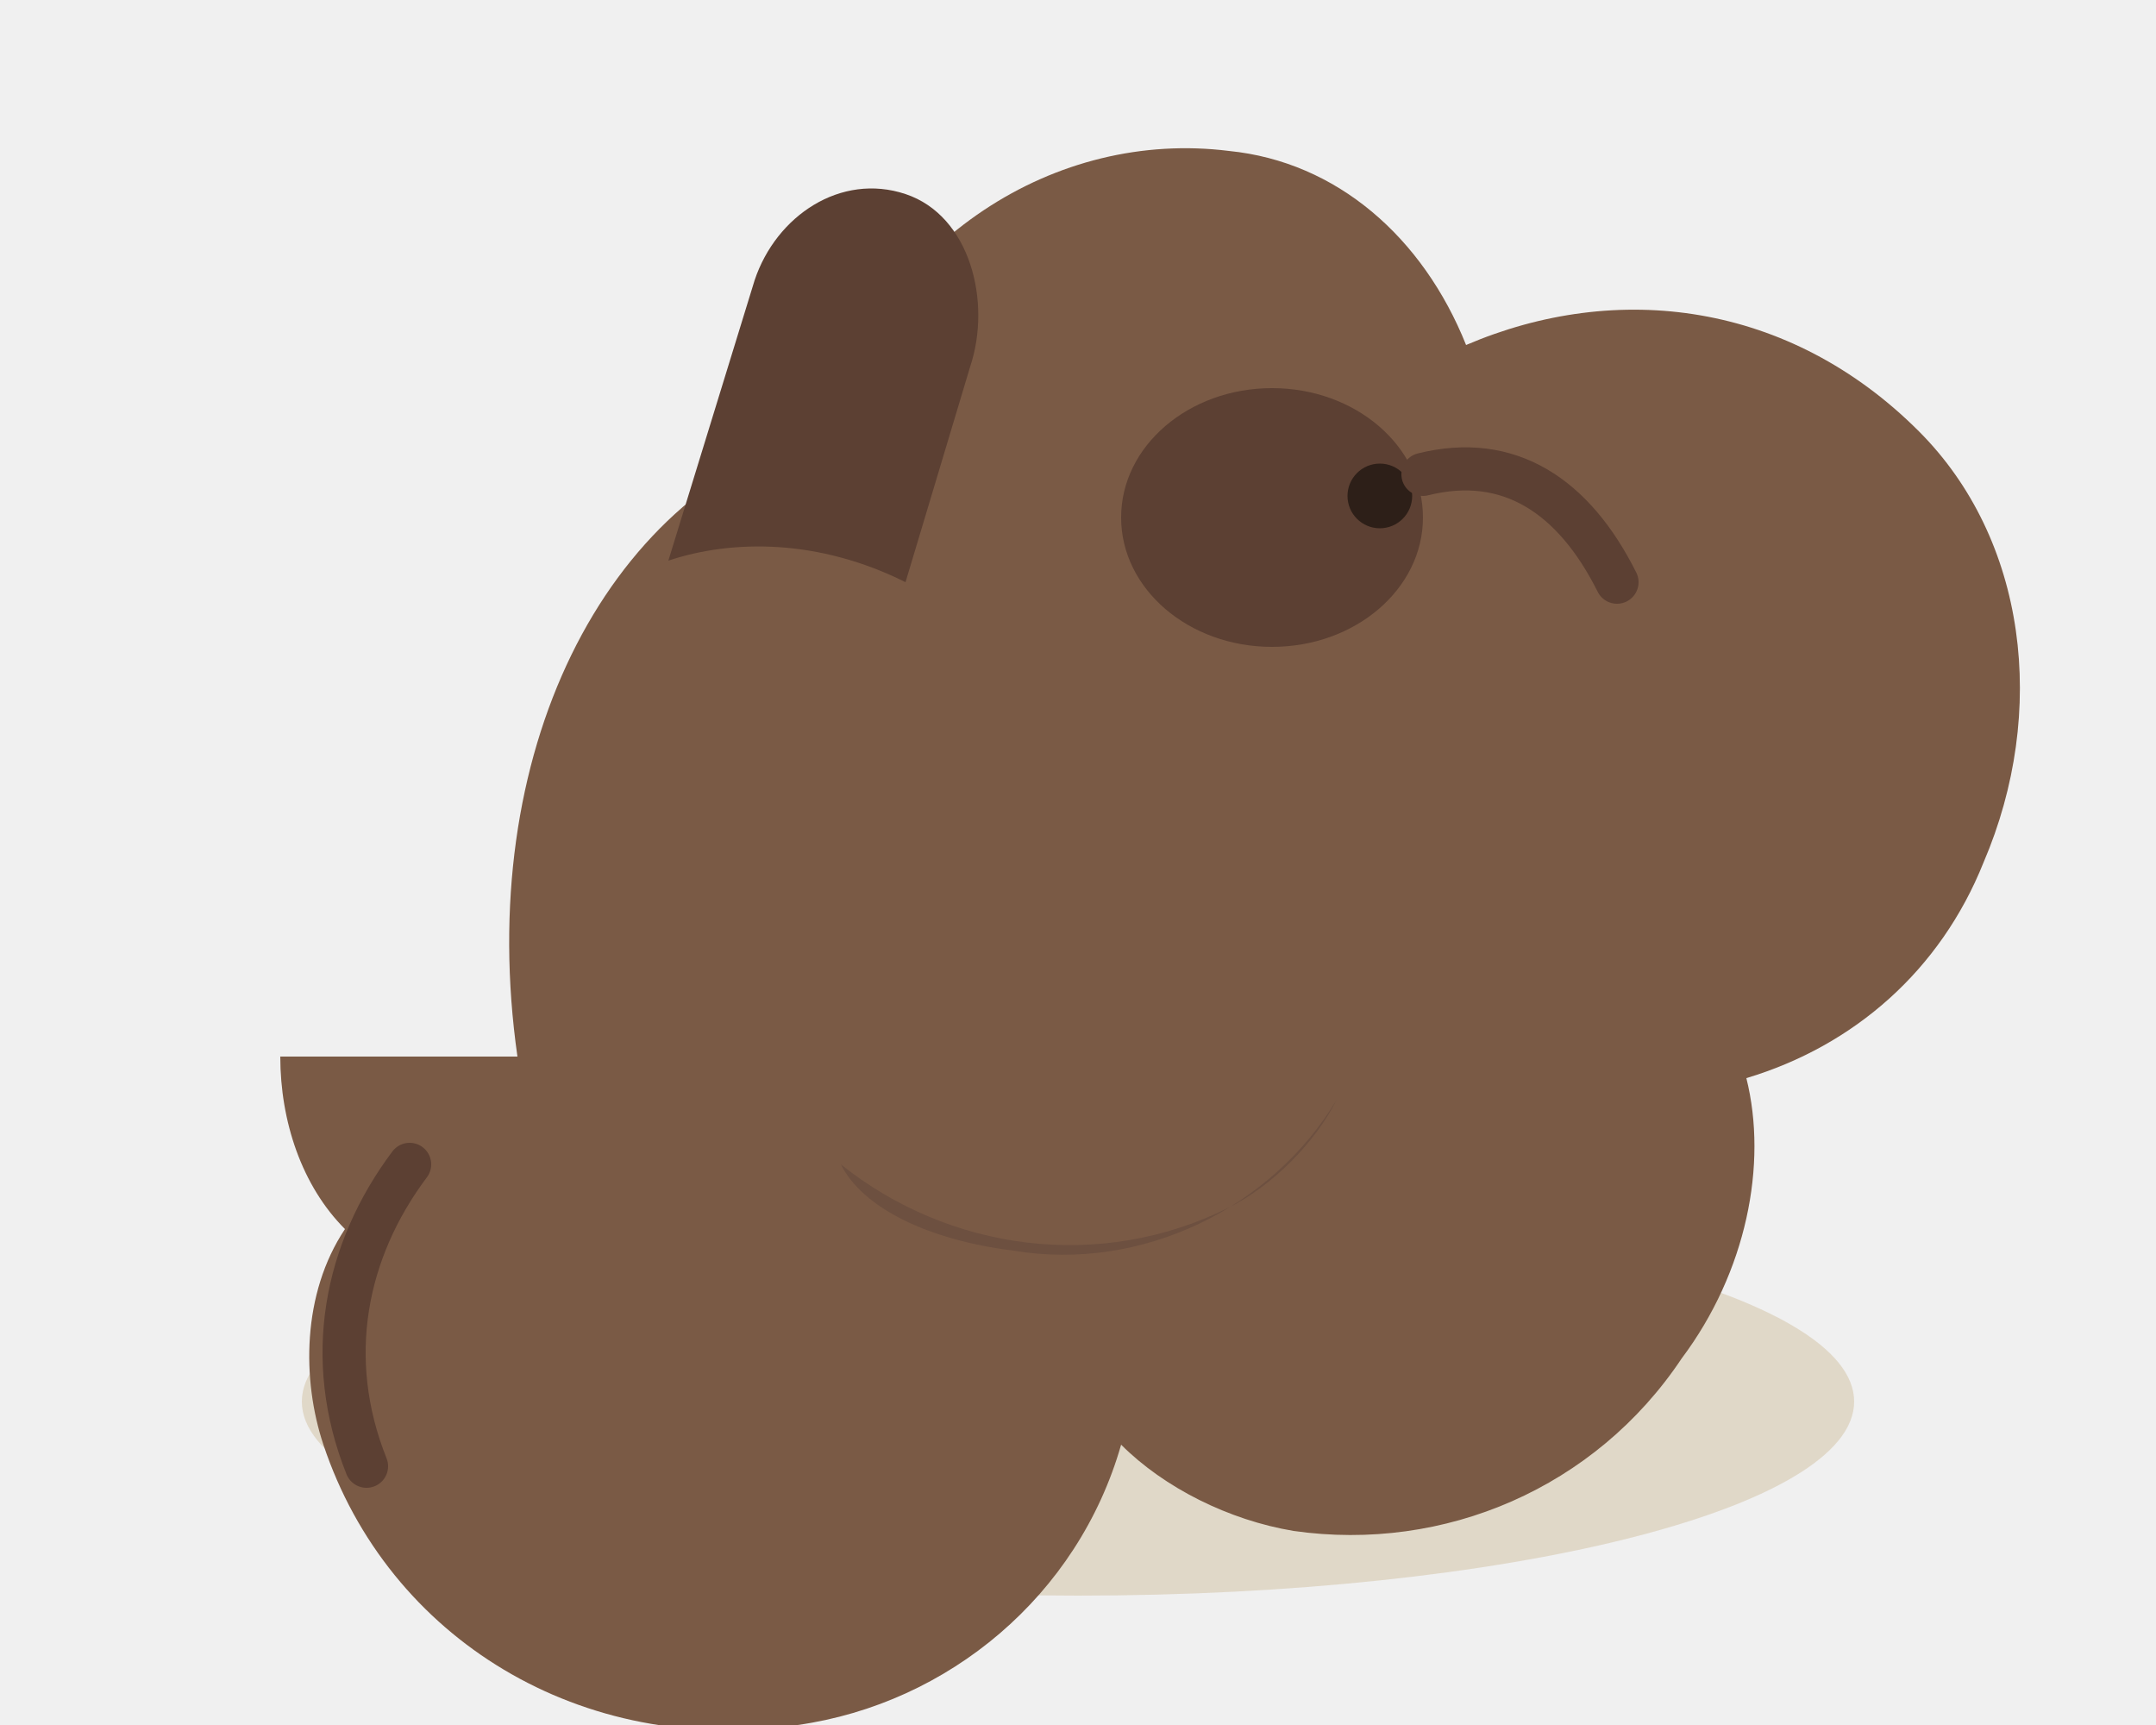
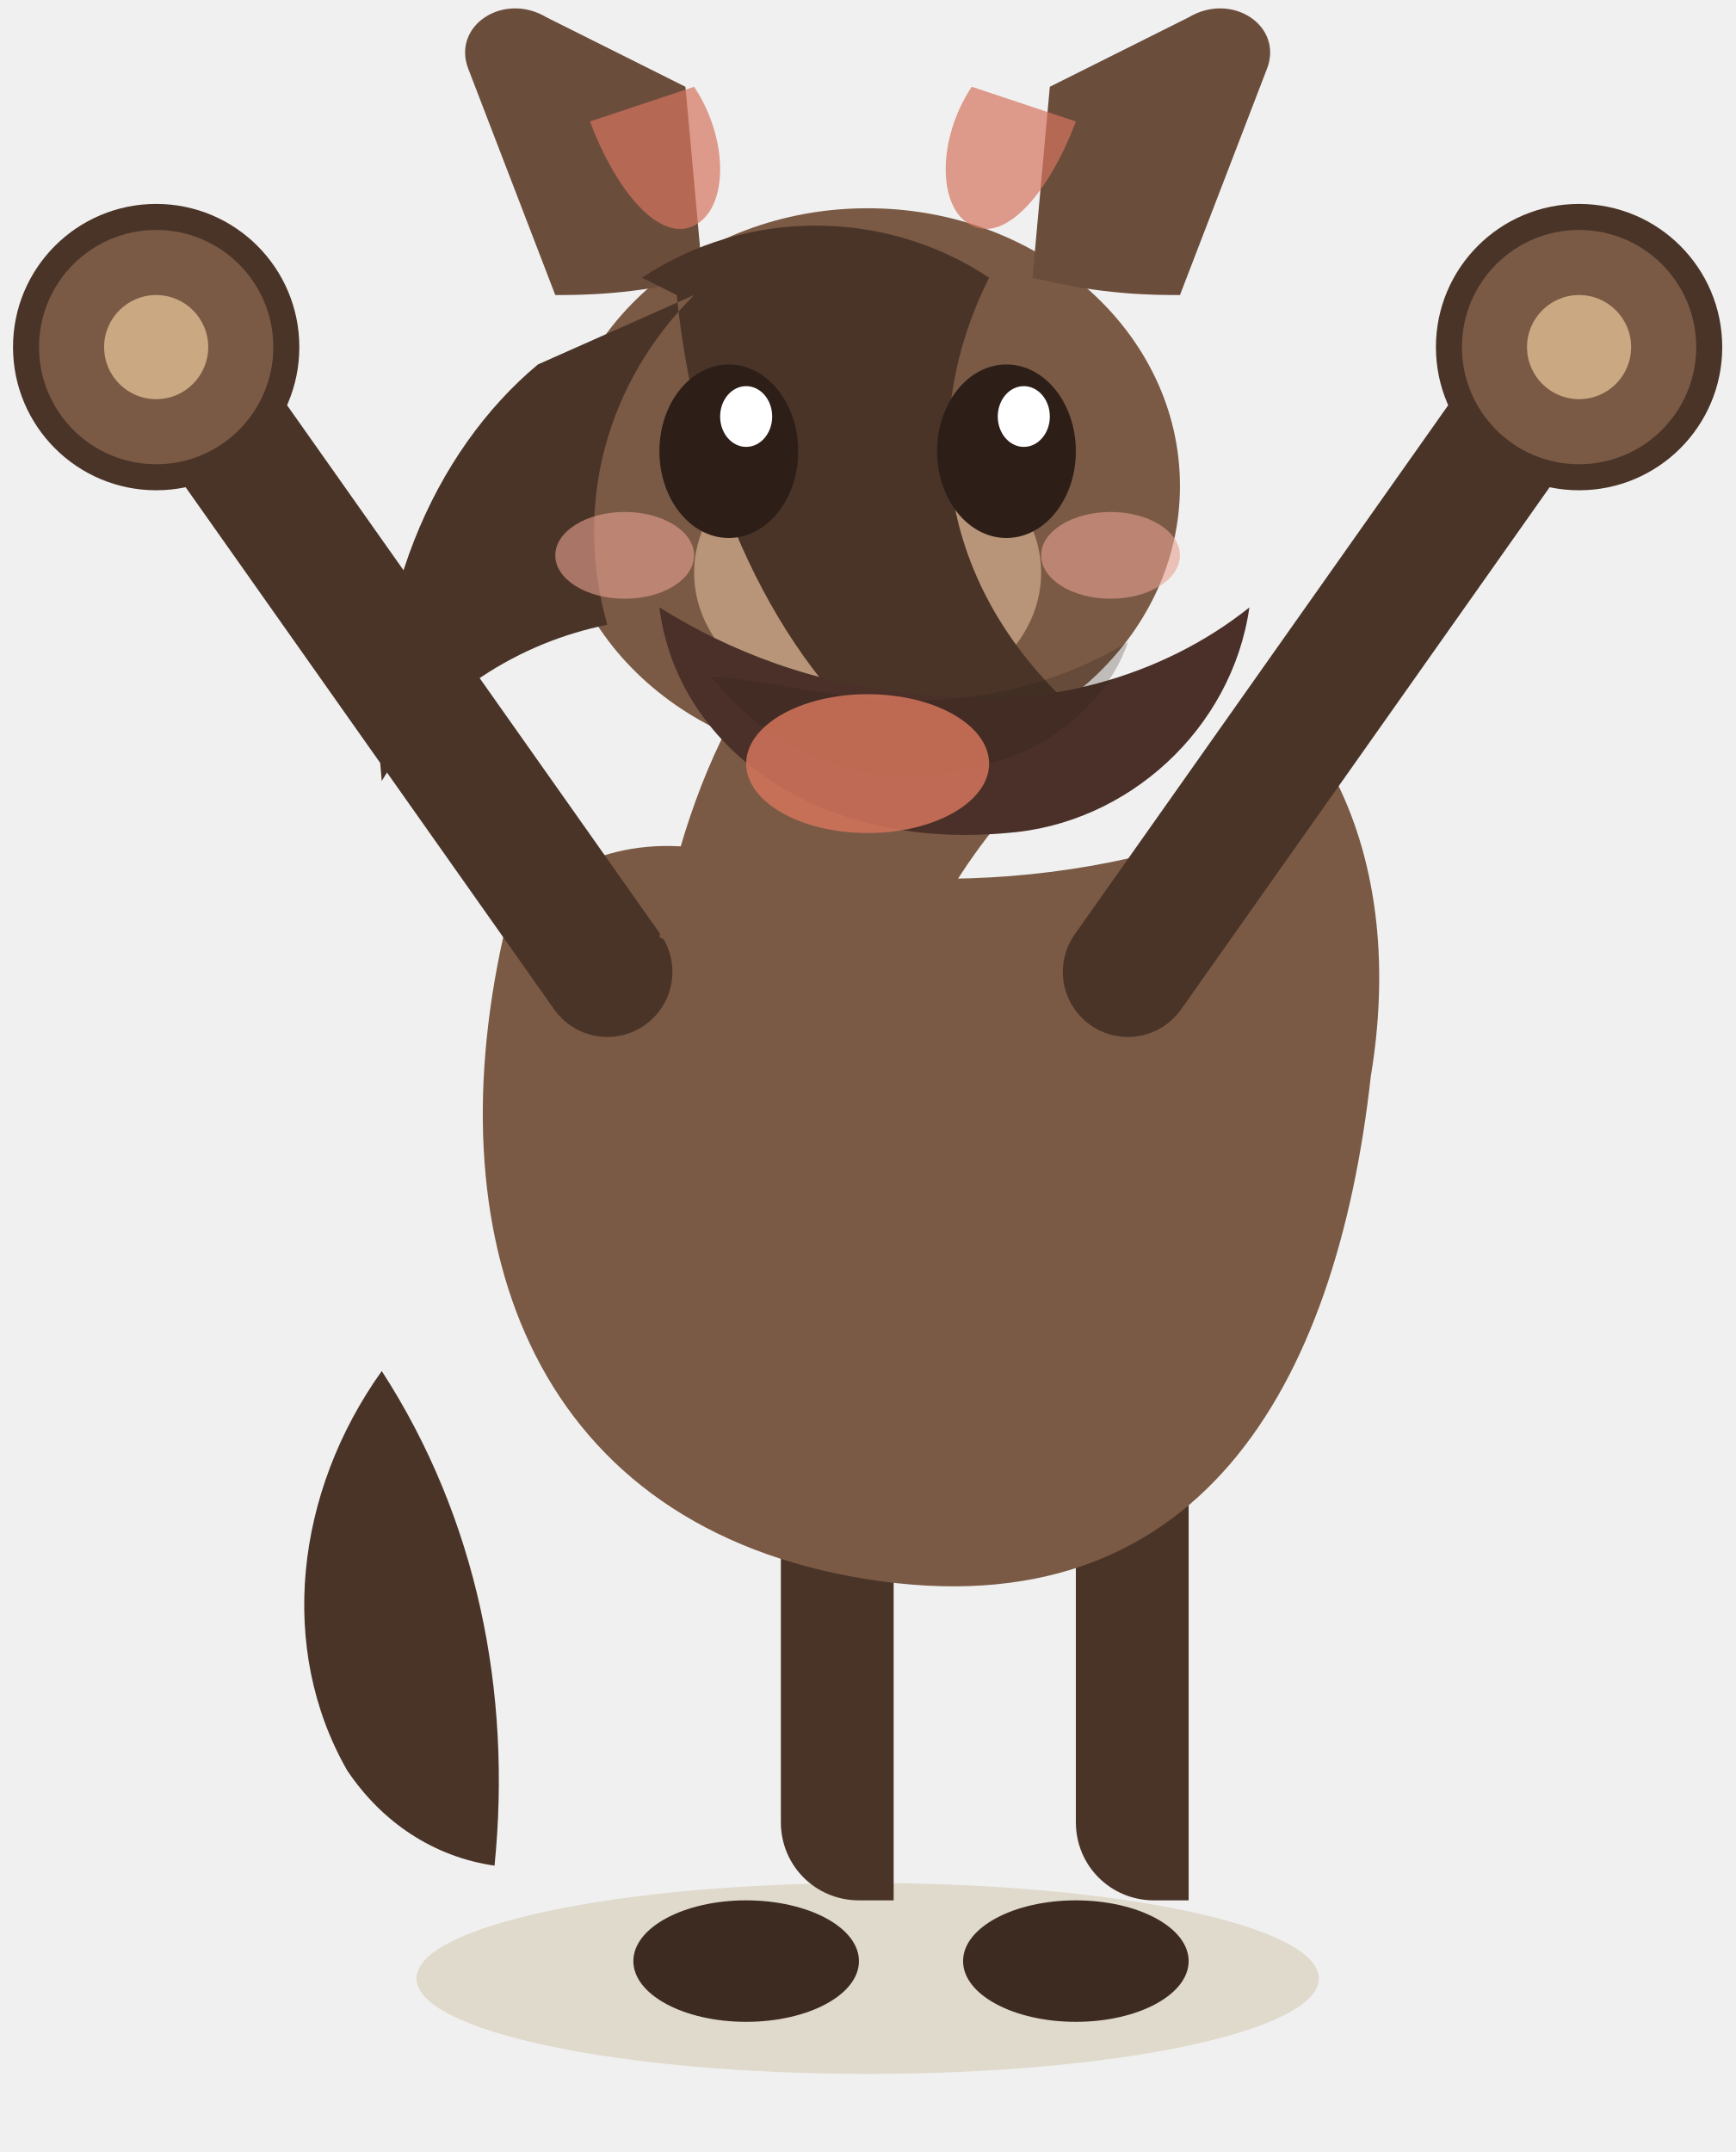
- <svg xmlns="http://www.w3.org/2000/svg" viewBox="0 0 200 160" fill="none" aria-hidden="true">
-   <ellipse cx="100" cy="130" rx="72" ry="18" fill="#d4c4a8" opacity="0.55" />
-   <path fill="#7a5a45" d="M48 98c-4-28 8-52 28-58 6-18 22-28 38-26 10 1 18 8 22 18 14-6 30-4 42 8 10 10 12 26 6 40-4 10-12 17-22 20 2 8 0 18-6 26-8 12-22 18-36 16-6-1-12-4-16-8-4 14-16 24-30 26-20 3-38-8-44-26-2-6-2-14 2-20-4-4-6-10-6-16Z" />
-   <path fill="#5c4033" d="m62 52 8-26c2-6 8-10 14-8s8 10 6 16l-6 20c-8-4-16-4-22-2Z" />
-   <ellipse cx="118" cy="48" rx="14" ry="12" fill="#5c4033" />
-   <circle cx="128" cy="46" r="3" fill="#2d1f18" />
-   <path stroke="#5c4033" stroke-width="4" stroke-linecap="round" d="M132 44c8-2 14 2 18 10M38 108c-6 8-8 18-4 28" />
-   <path fill="#6d5040" d="M78 108c10 8 24 10 36 4 4-2 8-6 10-10-6 10-18 16-30 14-8-1-14-4-16-8Z" />
+ <svg xmlns="http://www.w3.org/2000/svg" viewBox="0 0 200 248" fill="none" aria-hidden="true">
+   <ellipse cx="100" cy="228" rx="52" ry="11" fill="#c9b896" opacity="0.4" />
+   <path fill="#4a3428" d="M44 158c-10 14-12 32-4 46 4 6 10 10 17 11 2-20-2-40-13-57Z" />
+   <path fill="#4a3428" d="M76 162h14v48c0 5 4 9 9 9h4v-52l-6-34h-21v29Z" />
+   <path fill="#4a3428" d="M110 162h14v48c0 5 4 9 9 9h4v-52l-6-34h-21v29Z" />
+   <ellipse cx="86" cy="226" rx="13" ry="7" fill="#3d2b22" />
+   <ellipse cx="124" cy="226" rx="13" ry="7" fill="#3d2b22" />
+   <ellipse cx="100" cy="138" rx="32" ry="36" fill="#8f6f56" opacity="0.45" />
+   <path fill="#7a5a45" d="M58 108c-8 36 4 68 42 74s54-22 58-58c2-12 1-24-4-34-22 12-48 14-72 8-10-2-20 2-24 10Z" />
+   <path stroke="#4a3428" stroke-width="15" stroke-linecap="round" d="M70 112 22 44" />
+   <circle cx="18" cy="40" r="15" fill="#7a5a45" stroke="#4a3428" stroke-width="3" />
+   <circle cx="18" cy="40" r="6" fill="#c9a882" />
+   <path stroke="#4a3428" stroke-width="15" stroke-linecap="round" d="M130 112 178 44" />
+   <circle cx="182" cy="40" r="15" fill="#7a5a45" stroke="#4a3428" stroke-width="3" />
+   <circle cx="182" cy="40" r="6" fill="#c9a882" />
+   <path fill="#7a5a45" d="M76 108c4-22 14-40 32-48 8 4 14 14 16 26-10 8-18 20-22 34l-26-12Z" />
+   <ellipse cx="100" cy="56" rx="36" ry="32" fill="#7a5a45" />
+   <ellipse cx="100" cy="66" rx="20" ry="16" fill="#b89578" />
+   <path fill="#6b4d3c" d="M64 34 54 8c-2-5 4-9 9-6l16 8 2 22c-8 2-14 2-17 2Z" />
+   <path fill="#6b4d3c" d="M136 34 146 8c2-5-4-9-9-6l-16 8-2 22c8 2 14 2 17 2Z" />
+   <path fill="#d4745c" opacity="0.7" d="M68 14c3 8 8 14 12 12s4-10 0-16l-12 4Zm56 0c-3 8-8 14-12 12s-4-10 0-16l12 4Z" />
+   <path fill="#4a3428" d="M62 42c-12 10-20 28-18 48 6-10 16-16 26-18-4-14 0-28 10-38l-18 8Zm12-10c12-8 28-8 40 0-8 16-6 34 8 48l-20 6c-14-12-22-32-24-52l-4-2Z" />
+   <ellipse cx="84" cy="52" rx="8" ry="10" fill="#2d1f18" />
+   <ellipse cx="116" cy="52" rx="8" ry="10" fill="#2d1f18" />
+   <ellipse cx="86" cy="48" rx="3" ry="3.5" fill="#fff" />
+   <ellipse cx="118" cy="48" rx="3" ry="3.5" fill="#fff" />
+   <path fill="#4a3028" d="M76 70c2 16 18 28 40 26 14-1 26-12 28-26-10 8-24 12-38 10-12-1-22-5-30-10Z" />
+   <path fill="#2d1f18" d="M82 78c8 10 20 14 32 10 8-2 14-8 16-14-10 6-22 8-34 6-6-1-12-2-14-2Z" opacity="0.25" />
+   <ellipse cx="100" cy="88" rx="14" ry="8" fill="#d4745c" opacity="0.85" />
+   <ellipse cx="72" cy="64" rx="8" ry="5" fill="#e8a090" opacity="0.6" />
+   <ellipse cx="128" cy="64" rx="8" ry="5" fill="#e8a090" opacity="0.6" />
+   <ellipse cx="94" cy="72" rx="2.8" ry="2.2" fill="#4a3428" opacity="0.45" />
+   <ellipse cx="106" cy="72" rx="2.8" ry="2.2" fill="#4a3428" opacity="0.45" />
</svg>
